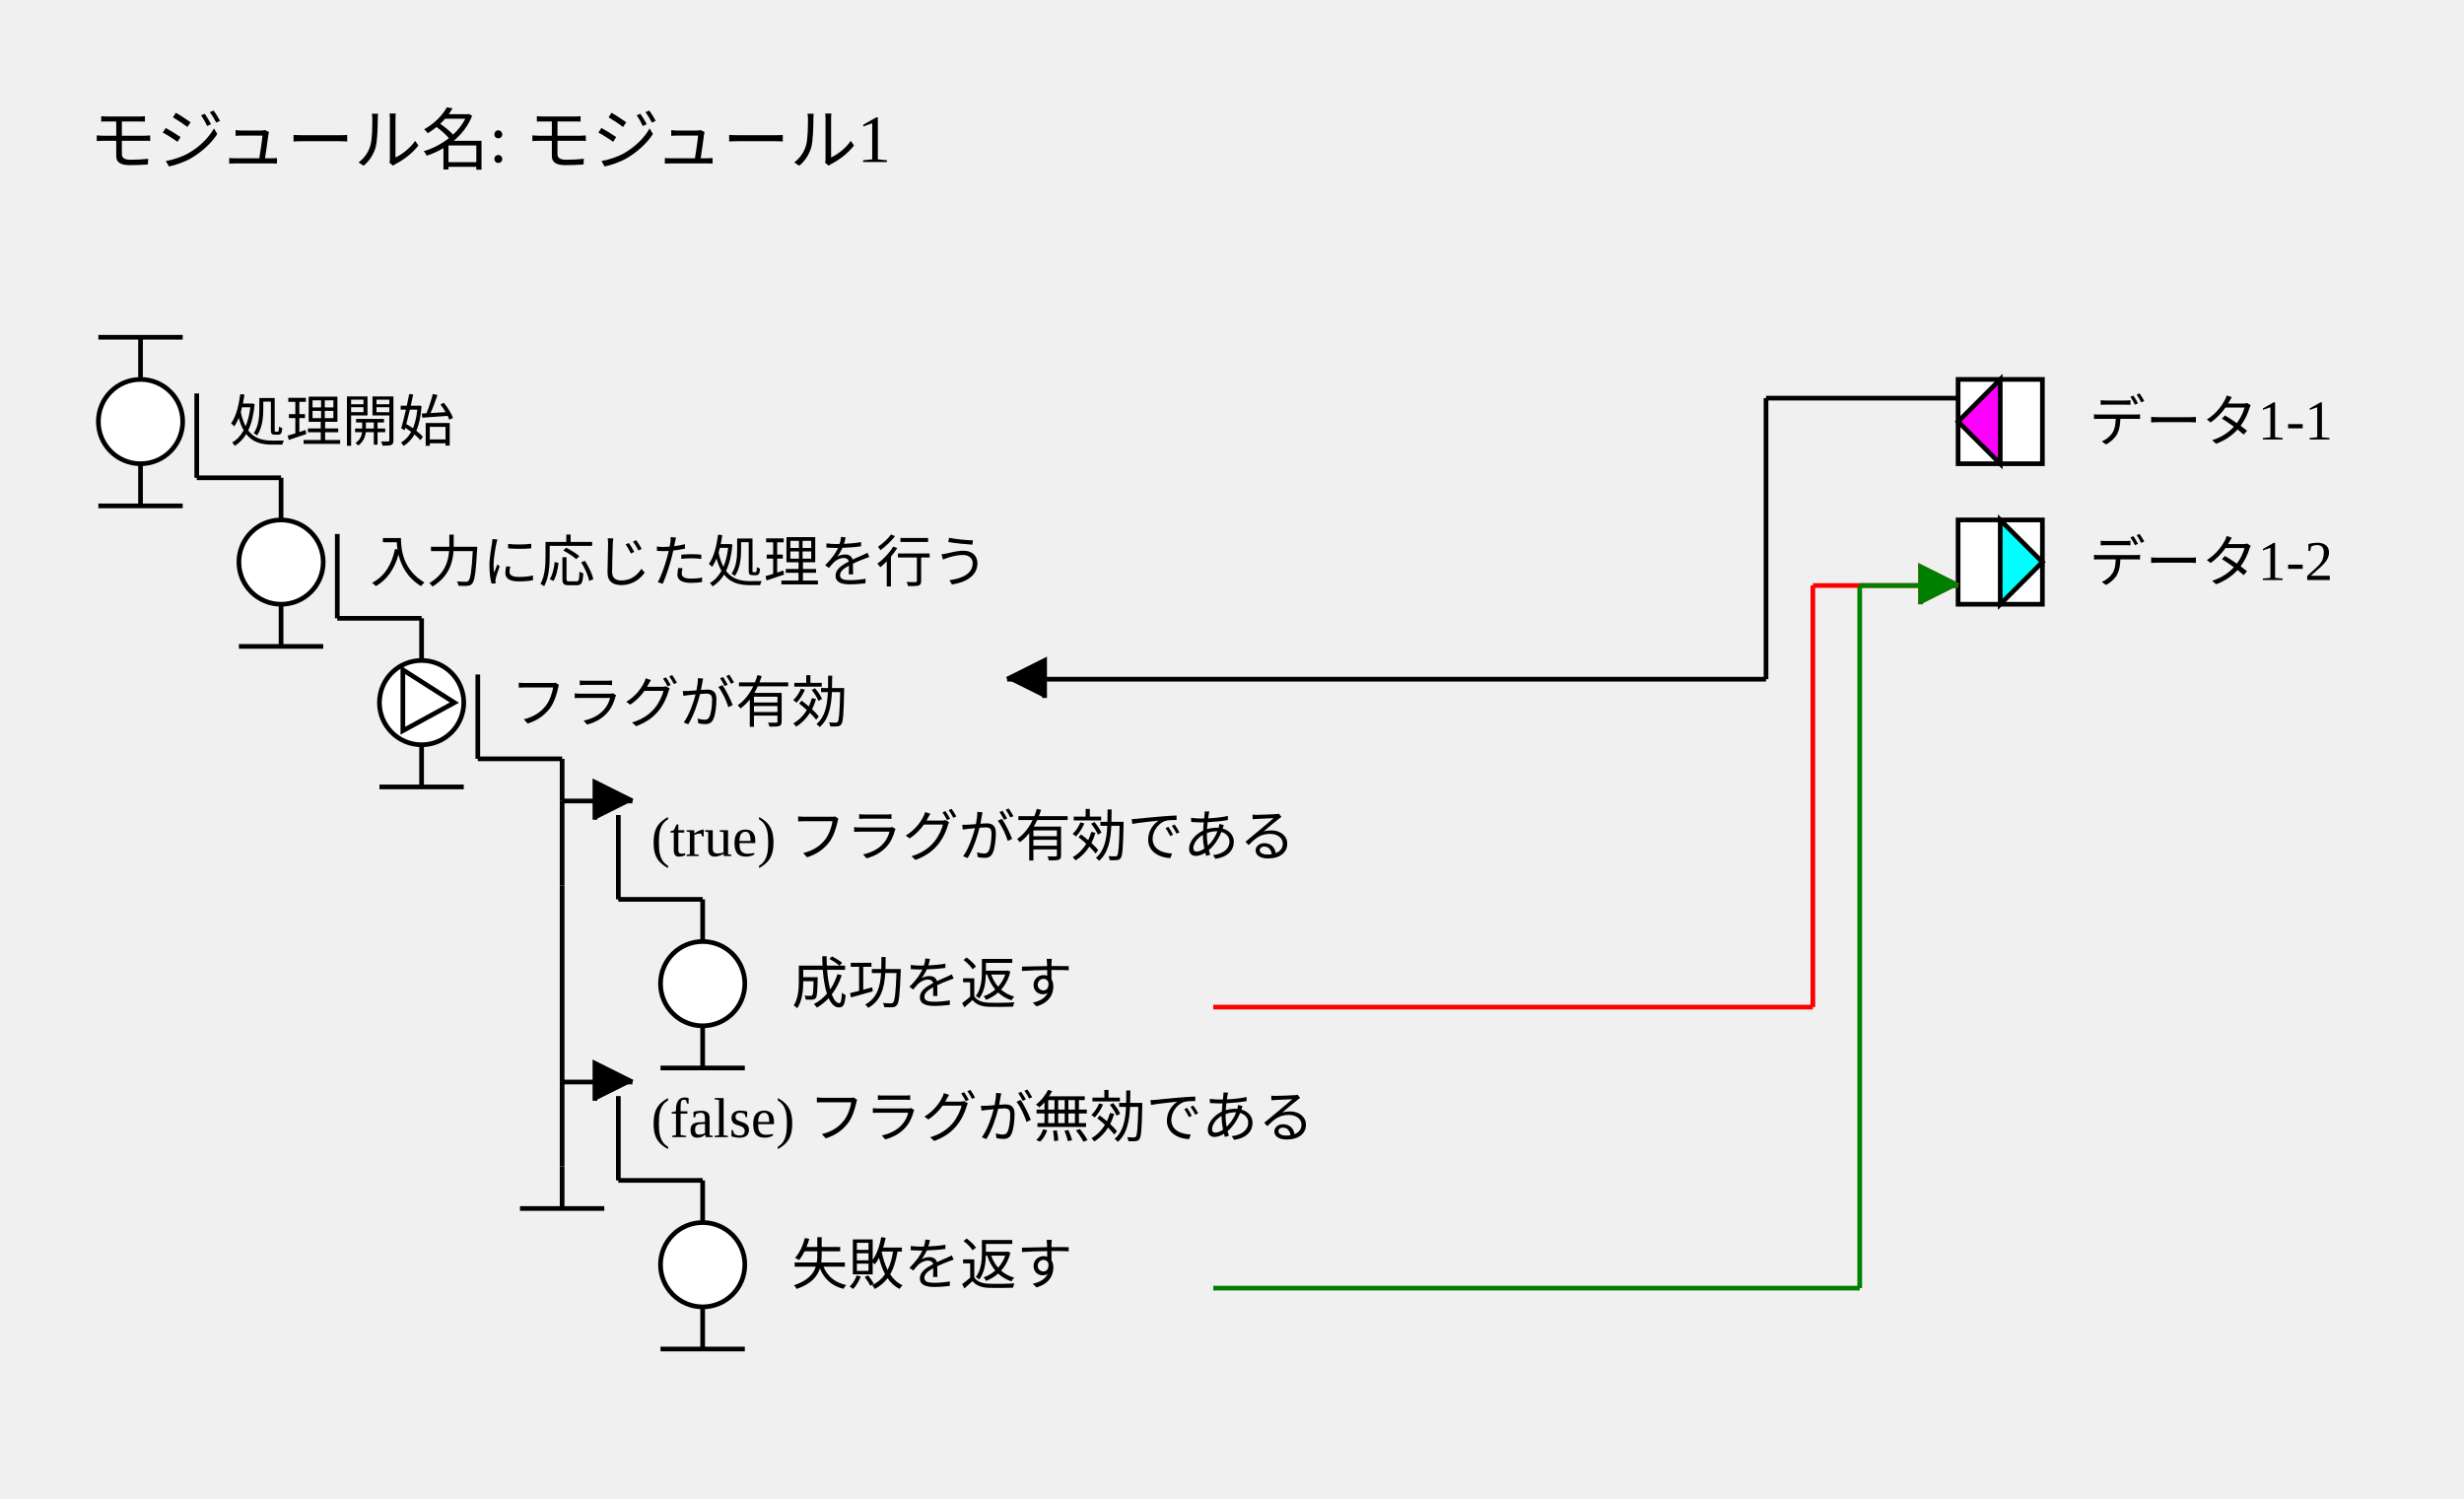
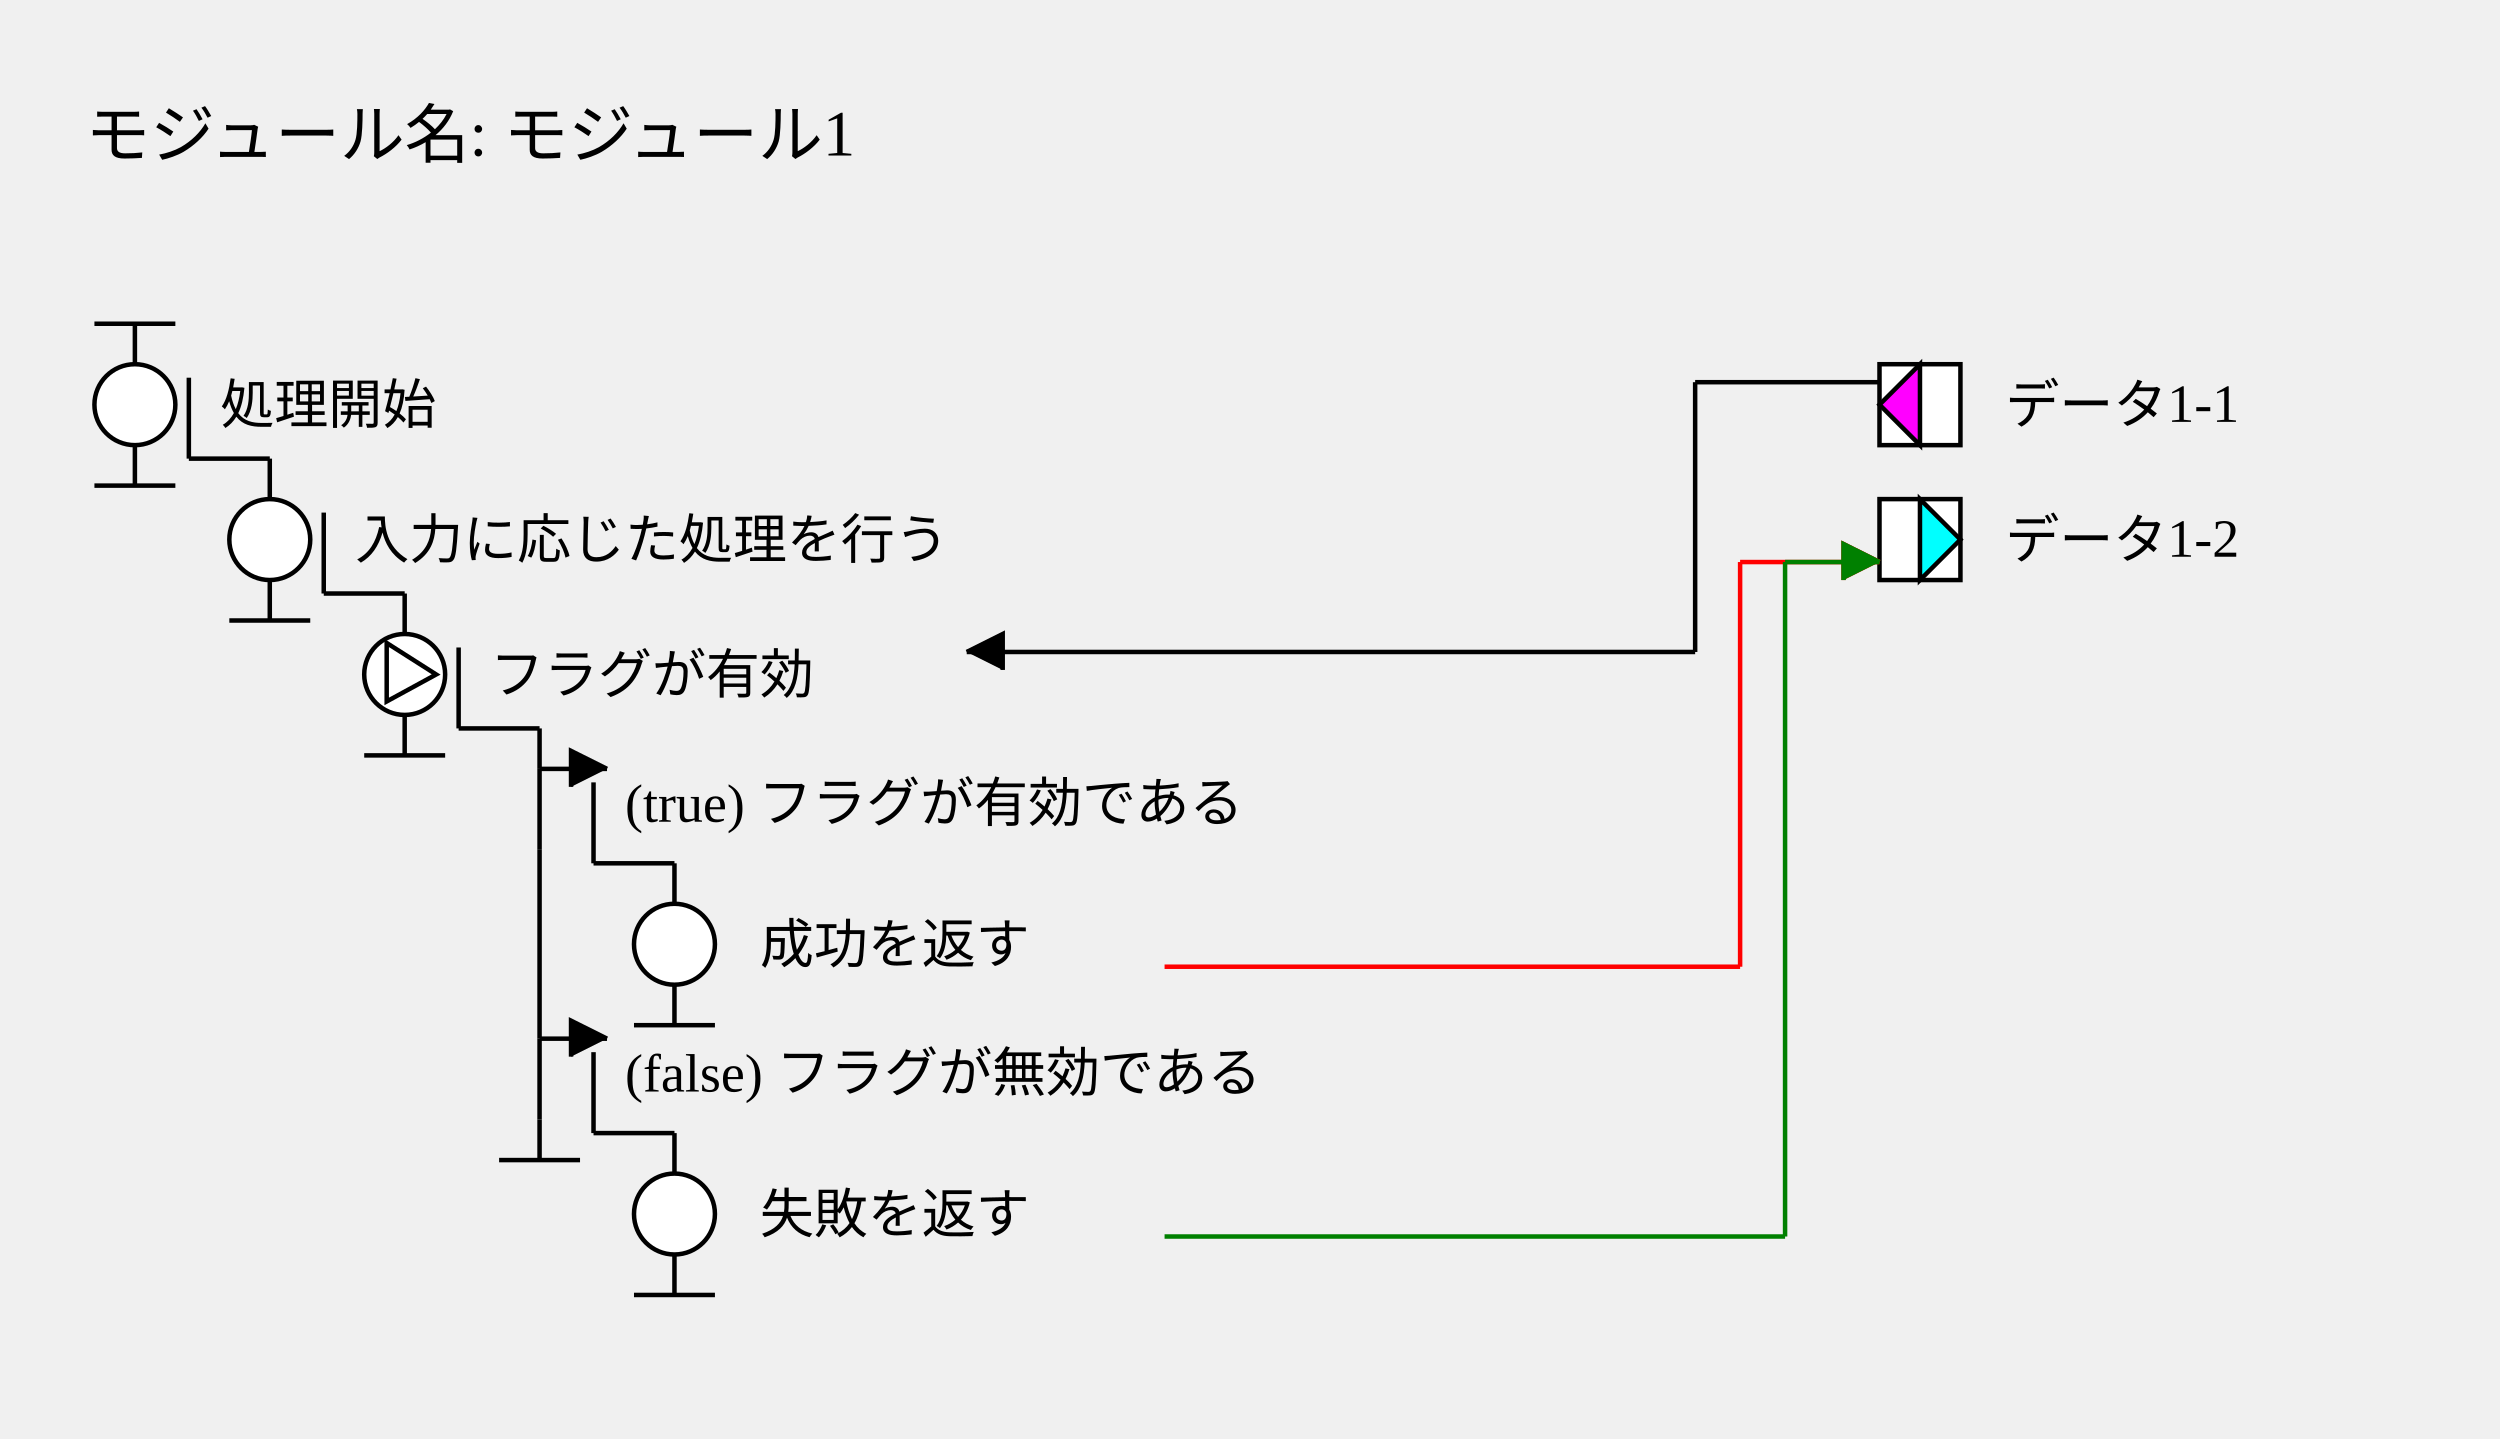
- <svg xmlns="http://www.w3.org/2000/svg" width="526" height="320" style="background-color: #808d81">
+ <svg xmlns="http://www.w3.org/2000/svg" width="556" height="320" style="background-color: #808d81">
  <text x="19" y="30" text-anchor="start" dominant-baseline="middle" font-size="120%" rotate="0">モジュール名: モジュール1</text>
  <circle cx="30" cy="90" r="9" fill="white" stroke="black" />
  <text x="49" y="90" text-anchor="start" dominant-baseline="middle" font-size="100%" rotate="0">処理開始</text>
  <line x1="30" y1="72" x2="30" y2="81" stroke="black" />
  <line x1="21" y1="72" x2="39" y2="72" stroke="black" />
  <line x1="30" y1="99" x2="30" y2="108" stroke="black" />
  <line x1="21" y1="108" x2="39" y2="108" stroke="black" />
  <circle cx="60" cy="120" r="9" fill="white" stroke="black" />
  <text x="79" y="120" text-anchor="start" dominant-baseline="middle" font-size="100%" rotate="0">入力に応じた処理を行う</text>
  <line x1="60" y1="129" x2="60" y2="138" stroke="black" />
  <line x1="51" y1="138" x2="69" y2="138" stroke="black" />
  <line x1="60" y1="102" x2="60" y2="111" stroke="black" />
  <line x1="42" y1="102" x2="60" y2="102" stroke="black" />
  <line x1="42" y1="84" x2="42" y2="102" stroke="black" />
  <circle cx="90" cy="150" r="9" fill="white" stroke="black" />
  <polygon points="97 150 86 156 86 143" fill="white" stroke="black" />
  <text x="109" y="150" text-anchor="start" dominant-baseline="middle" font-size="100%" rotate="0">フラグが有効</text>
  <line x1="90" y1="159" x2="90" y2="168" stroke="black" />
  <line x1="81" y1="168" x2="99" y2="168" stroke="black" />
  <line x1="90" y1="132" x2="90" y2="141" stroke="black" />
  <line x1="72" y1="132" x2="90" y2="132" stroke="black" />
  <line x1="72" y1="114" x2="72" y2="132" stroke="black" />
  <line x1="120" y1="171" x2="120" y2="189" stroke="black" />
  <line x1="120" y1="171" x2="135" y2="171" stroke="black" />
  <path d="M 135 171 L 127 167 L 127 175" stroke="black" fill="black" />
  <text x="139" y="180" text-anchor="start" dominant-baseline="middle" font-size="100%" rotate="0">(true) フラグが有効である</text>
  <line x1="120" y1="162" x2="120" y2="171" stroke="black" />
  <line x1="102" y1="162" x2="120" y2="162" stroke="black" />
  <line x1="102" y1="144" x2="102" y2="162" stroke="black" />
  <circle cx="150" cy="210" r="9" fill="white" stroke="black" />
  <text x="169" y="210" text-anchor="start" dominant-baseline="middle" font-size="100%" rotate="0">成功を返す</text>
  <line x1="150" y1="219" x2="150" y2="228" stroke="black" />
  <line x1="141" y1="228" x2="159" y2="228" stroke="black" />
  <line x1="150" y1="192" x2="150" y2="201" stroke="black" />
  <line x1="132" y1="192" x2="150" y2="192" stroke="black" />
  <line x1="132" y1="174" x2="132" y2="192" stroke="black" />
  <line x1="120" y1="231" x2="120" y2="249" stroke="black" />
  <line x1="120" y1="231" x2="135" y2="231" stroke="black" />
  <path d="M 135 231 L 127 227 L 127 235" stroke="black" fill="black" />
  <text x="139" y="240" text-anchor="start" dominant-baseline="middle" font-size="100%" rotate="0">(false) フラグが無効である</text>
  <line x1="120" y1="189" x2="120" y2="231" stroke="black" />
  <line x1="120" y1="249" x2="120" y2="258" stroke="black" />
  <line x1="111" y1="258" x2="129" y2="258" stroke="black" />
  <circle cx="150" cy="270" r="9" fill="white" stroke="black" />
  <text x="169" y="270" text-anchor="start" dominant-baseline="middle" font-size="100%" rotate="0">失敗を返す</text>
  <line x1="150" y1="279" x2="150" y2="288" stroke="black" />
  <line x1="141" y1="288" x2="159" y2="288" stroke="black" />
  <line x1="150" y1="252" x2="150" y2="261" stroke="black" />
  <line x1="132" y1="252" x2="150" y2="252" stroke="black" />
  <line x1="132" y1="234" x2="132" y2="252" stroke="black" />
  <line x1="215" y1="145" x2="377" y2="145" stroke="black" />
  <path d="M 215 145 L 223 141 L 223 149" stroke="black" fill="black" />
  <line x1="259" y1="215" x2="387" y2="215" stroke="red" />
  <line x1="259" y1="275" x2="397" y2="275" stroke="green" />
  <rect x="418" y="81" width="18" height="18" fill="white" stroke="black" />
  <text x="446" y="90" text-anchor="start" dominant-baseline="middle" font-size="100%" rotate="0">データ1-1</text>
  <rect x="418" y="111" width="18" height="18" fill="white" stroke="black" />
  <text x="446" y="120" text-anchor="start" dominant-baseline="middle" font-size="100%" rotate="0">データ1-2</text>
  <path d="M 418 90 L 427 81 L 427 99 Z" stroke="black" fill="fuchsia" />
  <line x1="377" y1="85" x2="418" y2="85" stroke="black" />
  <path d="M 436 120 L 427 111 L 427 129 Z" stroke="black" fill="aqua" />
  <line x1="387" y1="125" x2="418" y2="125" stroke="red" />
  <path d="M 418 125 L 410 121 L 410 129" stroke="red" fill="red" />
  <line x1="397" y1="125" x2="418" y2="125" stroke="green" />
  <path d="M 418 125 L 410 121 L 410 129" stroke="green" fill="green" />
  <line x1="377" y1="85" x2="377" y2="145" stroke="black" />
  <line x1="387" y1="125" x2="387" y2="215" stroke="red" />
  <line x1="397" y1="125" x2="397" y2="275" stroke="green" />
</svg>
